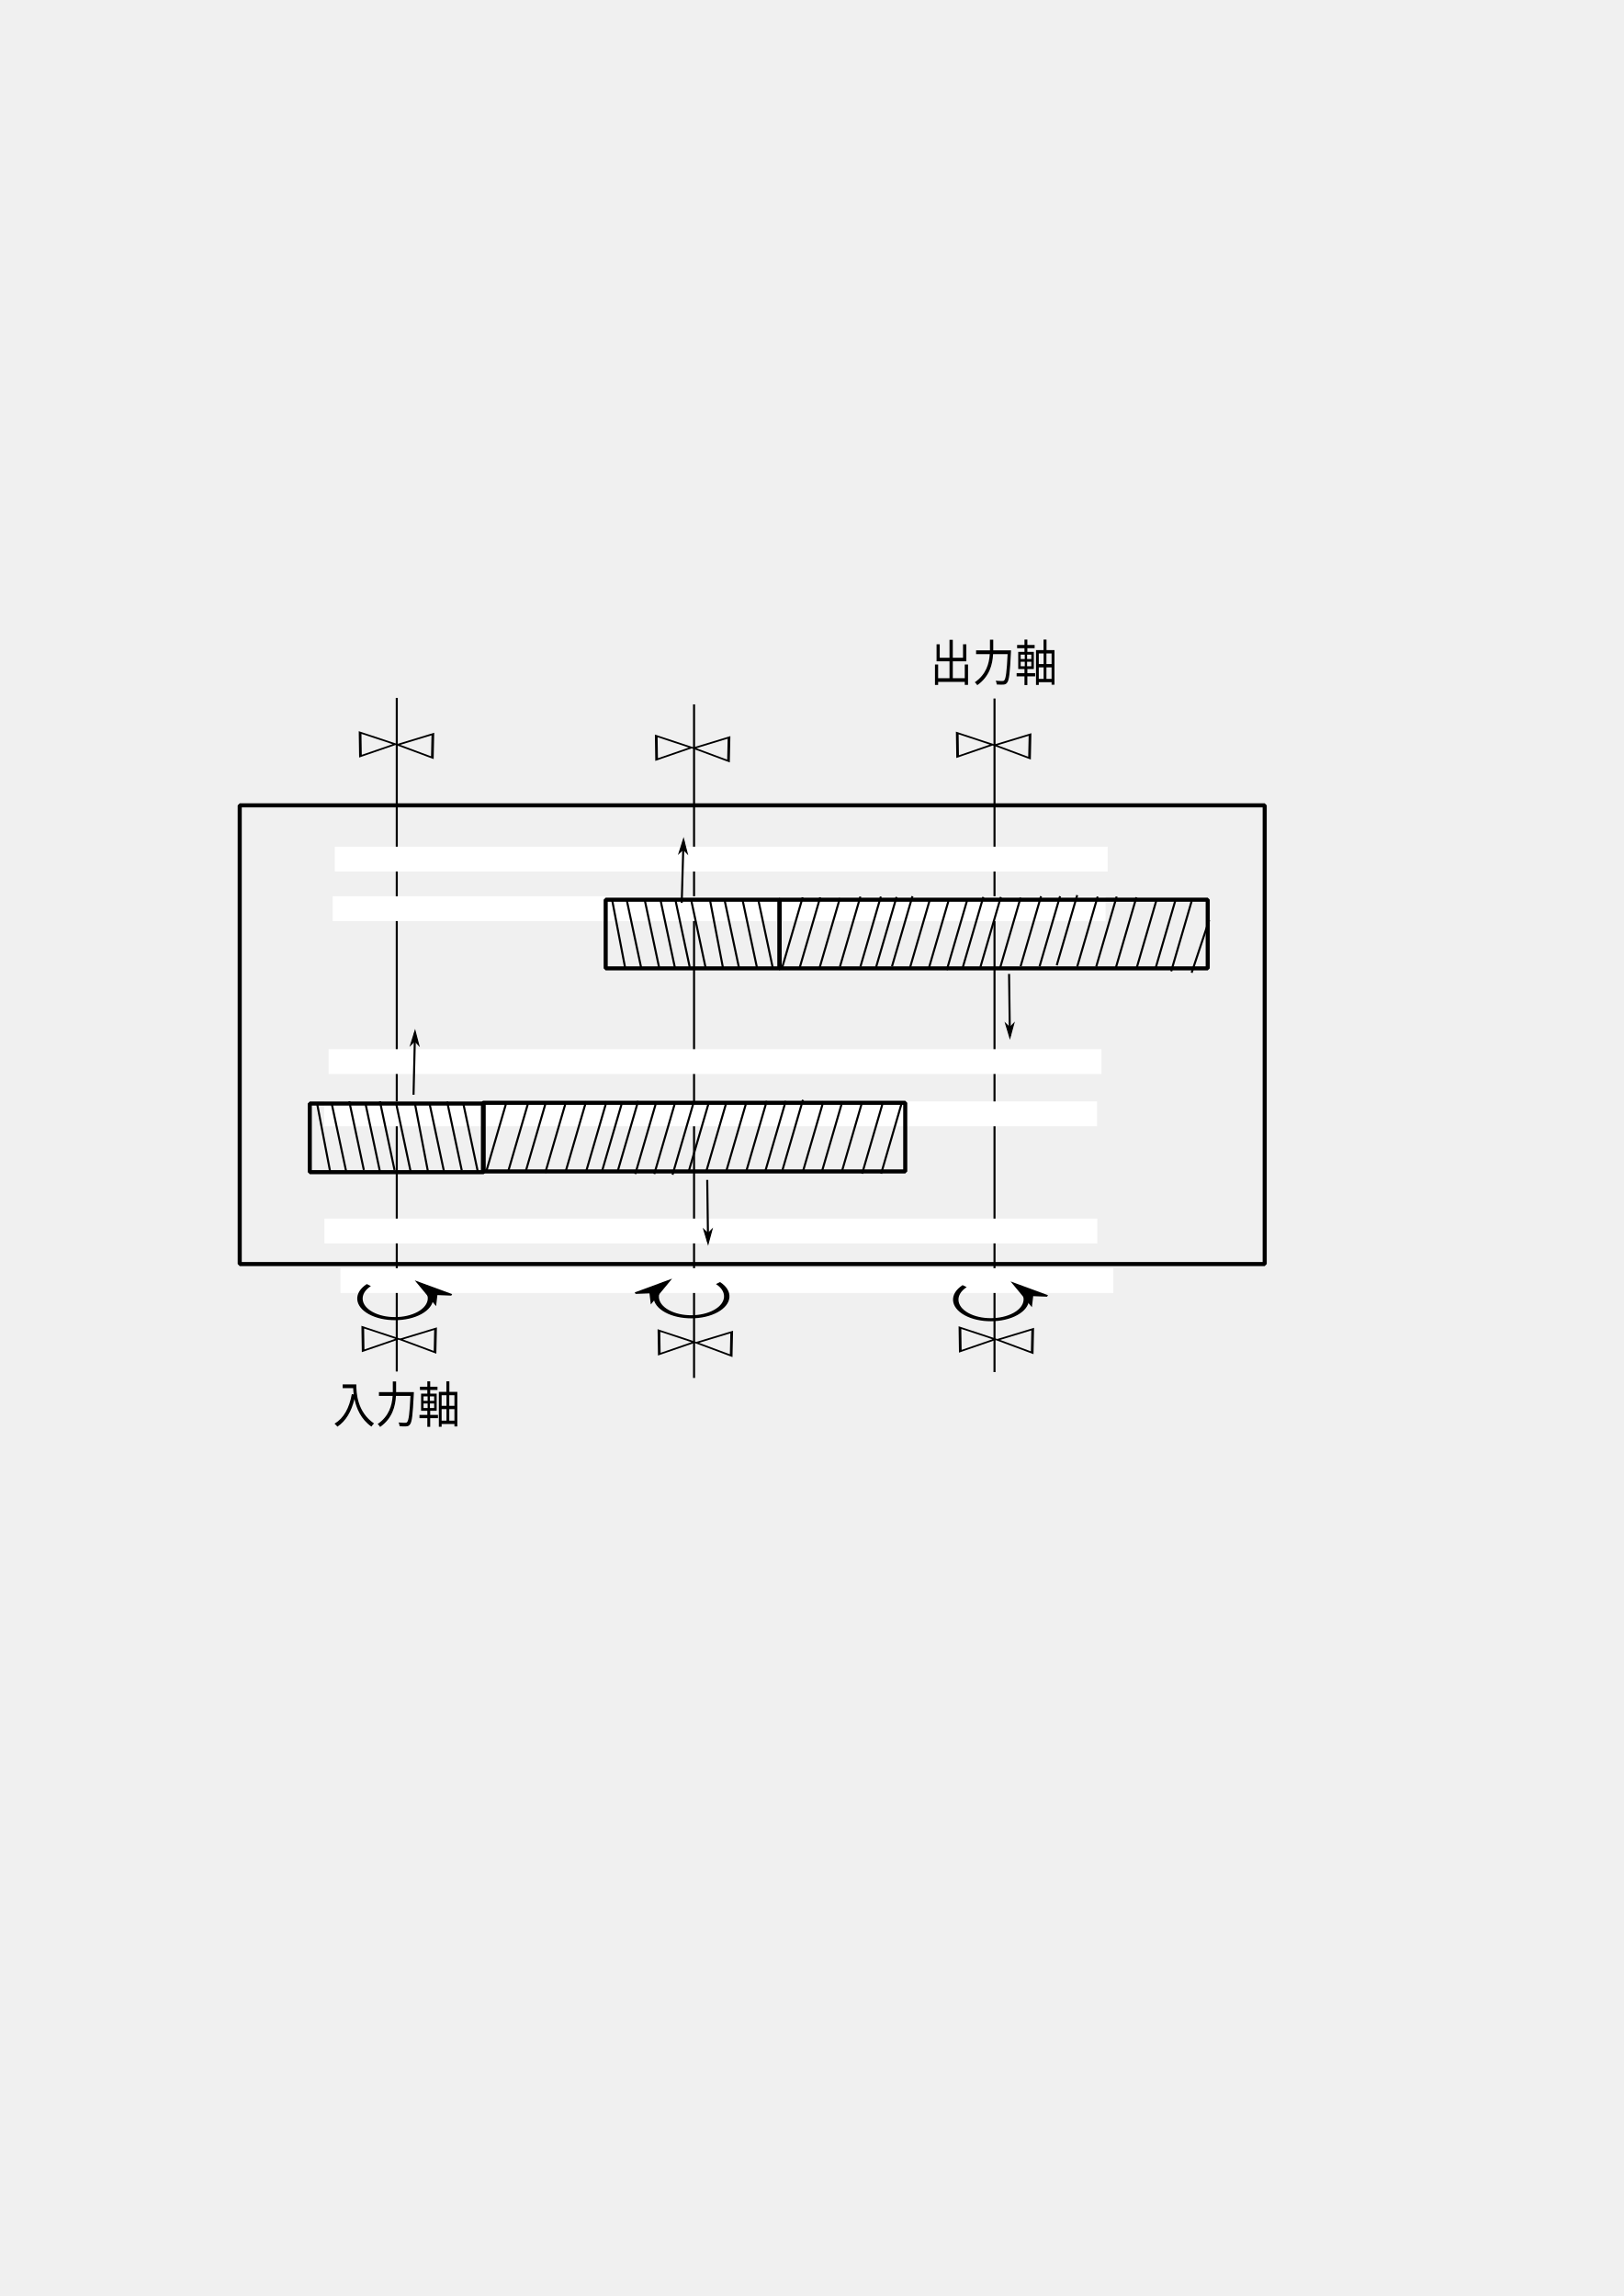
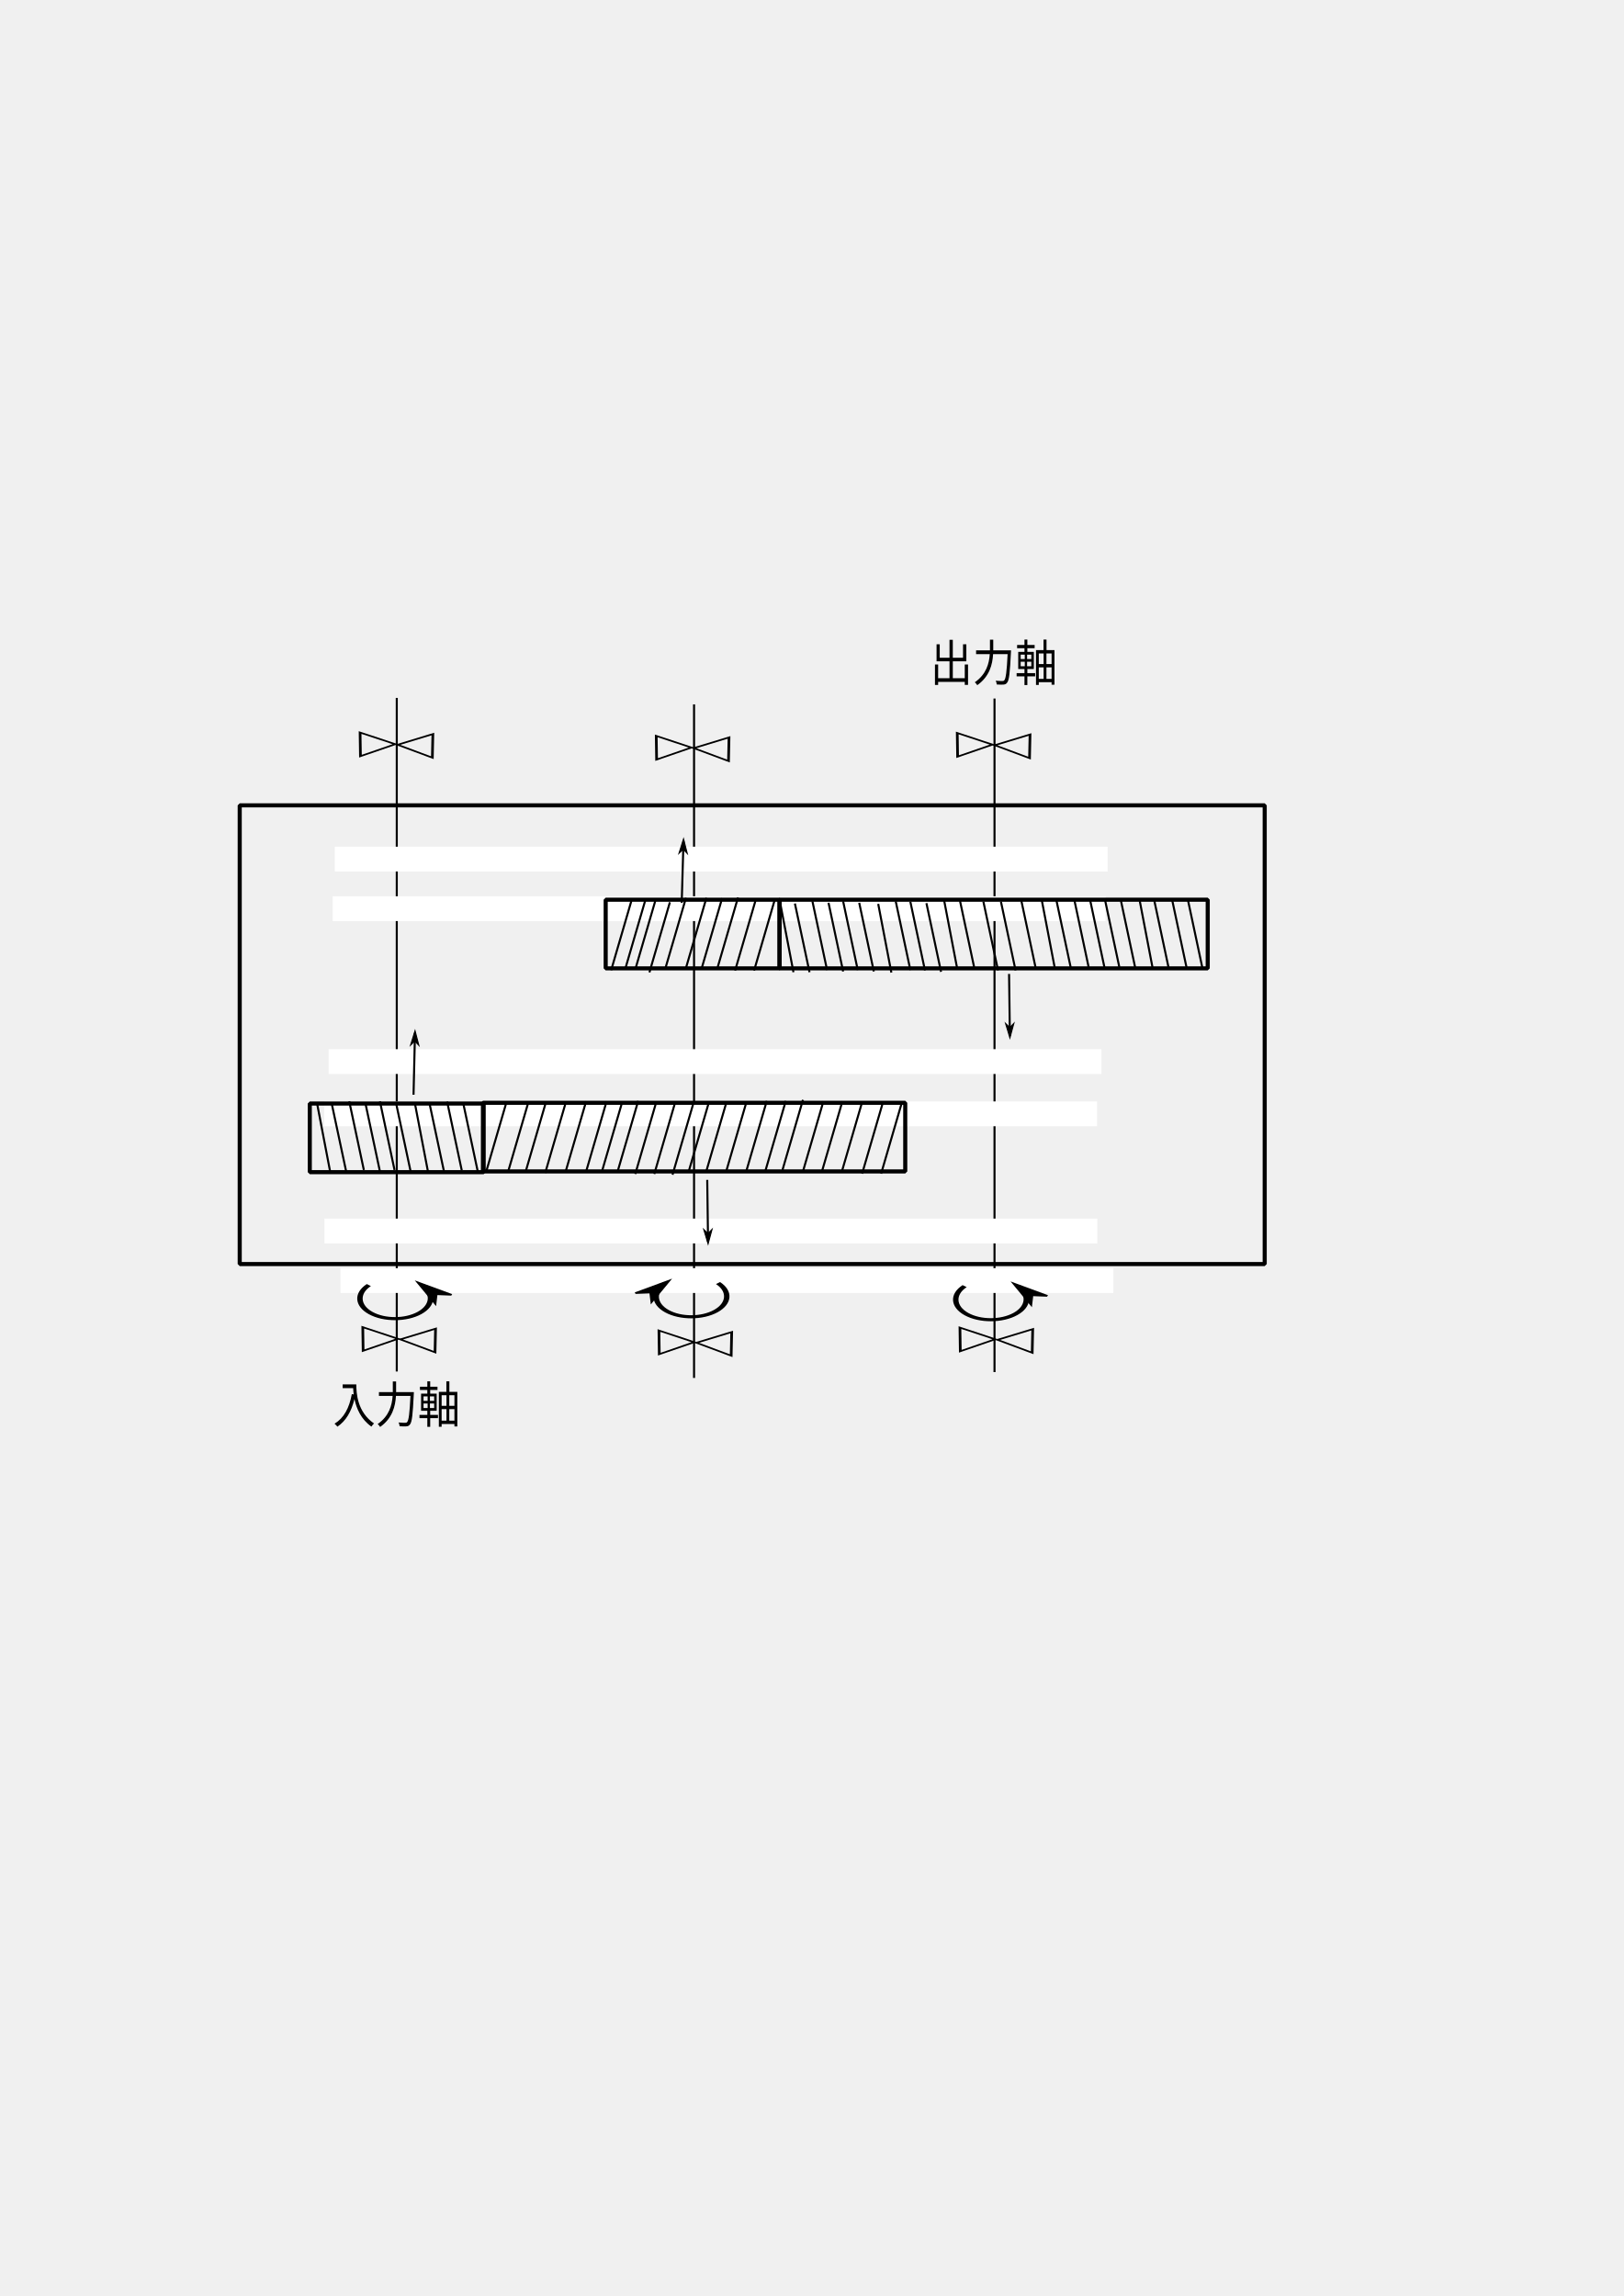
<svg xmlns="http://www.w3.org/2000/svg" width="210mm" height="297mm" id="svg2" version="1.1">
  <defs id="defs4">
    <marker orient="auto" refY="0.0" refX="0.0" id="Arrow1Mstart" style="overflow:visible">
      <path id="path4016" d="M 0.0,0.0 L 5.0,-5.0 L -12.5,0.0 L 5.0,5.0 L 0.0,0.0 z " style="fill-rule:evenodd;stroke:#000000;stroke-width:1.0pt" transform="scale(0.4) translate(10,0)" />
    </marker>
    <marker orient="auto" refY="0.0" refX="0.0" id="Arrow1Mend" style="overflow:visible;">
      <path id="path4019" d="M 0.0,0.0 L 5.0,-5.0 L -12.5,0.0 L 5.0,5.0 L 0.0,0.0 z " style="fill-rule:evenodd;stroke:#000000;stroke-width:1.0pt;" transform="scale(0.4) rotate(180) translate(10,0)" />
    </marker>
    <marker orient="auto" refY="0.0" refX="0.0" id="Arrow1Lend" style="overflow:visible;">
      <path id="path4013" d="M 0.0,0.0 L 5.0,-5.0 L -12.5,0.0 L 5.0,5.0 L 0.0,0.0 z " style="fill-rule:evenodd;stroke:#000000;stroke-width:1.0pt;" transform="scale(0.8) rotate(180) translate(12.5,0)" />
    </marker>
    <marker orient="auto" refY="0" refX="0" id="Arrow1Mstart-7" style="overflow:visible">
      <path id="path4016-7" d="M 0,0 5,-5 -12.5,0 5,5 0,0 z" style="fill-rule:evenodd;stroke:#000000;stroke-width:1pt" transform="matrix(0.4,0,0,0.4,4,0)" />
    </marker>
    <marker orient="auto" refY="0" refX="0" id="Arrow1Mstart-9" style="overflow:visible">
      <path id="path4016-1" d="M 0,0 5,-5 -12.5,0 5,5 0,0 z" style="fill-rule:evenodd;stroke:#000000;stroke-width:1pt" transform="matrix(0.4,0,0,0.4,4,0)" />
    </marker>
    <marker orient="auto" refY="0" refX="0" id="Arrow1Mend-1" style="overflow:visible">
      <path id="path4019-9" d="M 0,0 5,-5 -12.5,0 5,5 0,0 z" style="fill-rule:evenodd;stroke:#000000;stroke-width:1pt" transform="matrix(-0.4,0,0,-0.4,-4,0)" />
    </marker>
    <marker orient="auto" refY="0" refX="0" id="Arrow1Mend-6" style="overflow:visible">
      <path id="path4019-6" d="M 0,0 5,-5 -12.5,0 5,5 0,0 z" style="fill-rule:evenodd;stroke:#000000;stroke-width:1pt" transform="matrix(-0.4,0,0,-0.4,-4,0)" />
    </marker>
    <marker orient="auto" refY="0" refX="0" id="Arrow1Mend-5" style="overflow:visible">
      <path id="path4019-8" d="M 0,0 5,-5 -12.5,0 5,5 0,0 z" style="fill-rule:evenodd;stroke:#000000;stroke-width:1pt" transform="matrix(-0.4,0,0,-0.4,-4,0)" />
    </marker>
  </defs>
  <g id="layer1">
    <g id="g6292">
      <rect y="393.743" x="117.178" height="224.254" width="501.036" id="rect2987" style="fill:none;stroke:#000000;stroke-width:2;stroke-miterlimit:0;stroke-opacity:1;stroke-dasharray:none" />
      <path id="path3757" d="m 193.949,670.525 0,-329.31" style="fill:none;stroke:#000000;stroke-width:1px;stroke-linecap:butt;stroke-linejoin:miter;stroke-opacity:1" />
      <path id="path3757-1" d="m 339.268,673.678 0,-329.31" style="fill:none;stroke:#000000;stroke-width:1px;stroke-linecap:butt;stroke-linejoin:miter;stroke-opacity:1" />
      <path id="path3757-3" d="m 486.137,670.82 0,-329.31" style="fill:none;stroke:#000000;stroke-width:1px;stroke-linecap:butt;stroke-linejoin:miter;stroke-opacity:1" />
      <rect y="413.946" x="163.645" height="12.122" width="377.797" id="rect3784" style="fill:#ffffff;fill-opacity:1;stroke:none" />
      <rect y="438.189" x="162.635" height="12.122" width="377.797" id="rect3784-1" style="fill:#ffffff;fill-opacity:1;stroke:none" />
      <rect y="512.941" x="160.614" height="12.122" width="377.797" id="rect3784-4" style="fill:#ffffff;fill-opacity:1;stroke:none" />
      <rect y="538.49" x="158.471" height="12.122" width="377.797" id="rect3784-5" style="fill:#ffffff;fill-opacity:1;stroke:none" />
      <rect y="595.773" x="158.594" height="12.122" width="377.797" id="rect3784-6" style="fill:#ffffff;fill-opacity:1;stroke:none" />
      <rect y="620.017" x="166.43" height="12.122" width="377.797" id="rect3784-3" style="fill:#ffffff;fill-opacity:1;stroke:none" />
      <path transform="matrix(0.3785678,-0.06455044,0.1103935,0.2213602,75.52977,295.4933)" d="m 203.571,368.076 -48.59,12.339 13.609,-48.25 z" id="path3851" style="fill:none;stroke:#000000;stroke-width:3.316;stroke-opacity:1" />
      <path transform="matrix(-0.3806904,0.0505484,-0.1021566,-0.22528,309.4533,436.7437)" d="m 203.571,368.076 -48.59,12.339 13.609,-48.25 z" id="path3851-4" style="fill:none;stroke:#000000;stroke-width:3.316;stroke-opacity:1" />
      <path transform="matrix(0.3785678,-0.06455044,0.1103935,0.2213602,220.2947,297.1397)" d="m 203.571,368.076 -48.59,12.339 13.609,-48.25 z" id="path3851-9" style="fill:none;stroke:#000000;stroke-width:3.316;stroke-opacity:1" />
      <path transform="matrix(-0.3806904,0.0505484,-0.1021566,-0.22528,454.2183,438.3901)" d="m 203.571,368.076 -48.59,12.339 13.609,-48.25 z" id="path3851-4-8" style="fill:none;stroke:#000000;stroke-width:3.316;stroke-opacity:1" />
      <path transform="matrix(0.3785678,-0.06455044,0.1103935,0.2213602,367.4376,295.7111)" d="m 203.571,368.076 -48.59,12.339 13.609,-48.25 z" id="path3851-5" style="fill:none;stroke:#000000;stroke-width:3.316;stroke-opacity:1" />
      <path transform="matrix(-0.3806904,0.0505484,-0.1021566,-0.22528,601.3611,436.9616)" d="m 203.571,368.076 -48.59,12.339 13.609,-48.25 z" id="path3851-4-3" style="fill:none;stroke:#000000;stroke-width:3.316;stroke-opacity:1" />
      <path transform="matrix(0.3785678,-0.06455044,0.1103935,0.2213602,76.84081,586.2076)" d="m 203.571,368.076 -48.59,12.339 13.609,-48.25 z" id="path3851-6" style="fill:none;stroke:#000000;stroke-width:3.316;stroke-opacity:1" />
      <path transform="matrix(-0.3806904,0.0505484,-0.1021566,-0.22528,310.7643,727.458)" d="m 203.571,368.076 -48.59,12.339 13.609,-48.25 z" id="path3851-4-34" style="fill:none;stroke:#000000;stroke-width:3.316;stroke-opacity:1" />
      <path transform="matrix(0.3785678,-0.06455044,0.1103935,0.2213602,221.6058,587.854)" d="m 203.571,368.076 -48.59,12.339 13.609,-48.25 z" id="path3851-9-4" style="fill:none;stroke:#000000;stroke-width:3.316;stroke-opacity:1" />
      <path transform="matrix(-0.3806904,0.0505484,-0.1021566,-0.22528,455.5293,729.1044)" d="m 203.571,368.076 -48.59,12.339 13.609,-48.25 z" id="path3851-4-8-4" style="fill:none;stroke:#000000;stroke-width:3.316;stroke-opacity:1" />
      <path transform="matrix(0.3785678,-0.06455044,0.1103935,0.2213602,368.7486,586.4254)" d="m 203.571,368.076 -48.59,12.339 13.609,-48.25 z" id="path3851-5-9" style="fill:none;stroke:#000000;stroke-width:3.316;stroke-opacity:1" />
      <path transform="matrix(-0.3806904,0.0505484,-0.1021566,-0.22528,602.6722,727.6758)" d="m 203.571,368.076 -48.59,12.339 13.609,-48.25 z" id="path3851-4-3-4" style="fill:none;stroke:#000000;stroke-width:3.316;stroke-opacity:1" />
      <text transform="scale(0.9268657,1.078905)" id="text3934" y="644.74" x="175.628" style="font-size:22.361px;font-style:normal;font-weight:normal;line-height:125%;letter-spacing:0px;word-spacing:0px;fill:#000000;fill-opacity:1;stroke:none;font-family:Sans" xml:space="preserve">
        <tspan y="644.74" x="175.628" id="tspan3936">入力軸</tspan>
      </text>
      <text transform="scale(0.9268657,1.078905)" id="text3934-7" y="308.611" x="490.564" style="font-size:22.361px;font-style:normal;font-weight:normal;line-height:125%;letter-spacing:0px;word-spacing:0px;fill:#000000;fill-opacity:1;stroke:none;font-family:Sans" xml:space="preserve">
        <tspan y="308.611" x="490.564" id="tspan3936-5">出力軸</tspan>
      </text>
      <rect y="539.505" x="151.429" height="33.571" width="85" id="rect3959" style="fill:none;stroke:#000000;stroke-width:2;stroke-miterlimit:0;stroke-opacity:1;stroke-dasharray:none" />
      <rect y="439.862" x="296.071" height="33.571" width="85" id="rect3959-8" style="fill:none;stroke:#000000;stroke-width:2;stroke-miterlimit:0;stroke-opacity:1;stroke-dasharray:none" />
      <rect y="539.148" x="236.071" height="33.571" width="206.429" id="rect3959-1" style="fill:none;stroke:#000000;stroke-width:2;stroke-miterlimit:0;stroke-opacity:1;stroke-dasharray:none" />
      <rect y="439.862" x="381.071" height="33.571" width="209.286" id="rect3959-1-9" style="fill:none;stroke:#000000;stroke-width:2;stroke-miterlimit:0;stroke-opacity:1;stroke-dasharray:none" />
      <path transform="matrix(0.1976536,0.03974045,-0.06991583,0.1123472,159.6087,575.6817)" d="M 356.347,341.42 A 82.143,83.214 0 1 1 240.201,383.141" id="path4450" style="fill:none;stroke:#000000;stroke-width:12.653;stroke-miterlimit:0;stroke-opacity:1;stroke-dasharray:none;marker-start:url(#Arrow1Mstart);marker-end:none" />
      <path transform="matrix(0.1976536,0.03974045,-0.06991583,0.1123472,304.4226,574.7748)" d="M 356.347,341.42 A 82.143,83.214 0 1 1 240.201,383.141" id="path4450-9" style="fill:none;stroke:#000000;stroke-width:12.653;stroke-miterlimit:0;stroke-opacity:1;stroke-dasharray:none;marker-start:none;marker-end:url(#Arrow1Mend)" />
      <path transform="matrix(0.1976536,0.03974045,-0.06991583,0.1123472,450.8512,576.2034)" d="M 356.347,341.42 A 82.143,83.214 0 1 1 240.201,383.141" id="path4450-3" style="fill:none;stroke:#000000;stroke-width:12.653;stroke-miterlimit:0;stroke-opacity:1;stroke-dasharray:none;marker-start:url(#Arrow1Mstart);marker-end:none" />
      <path id="path5616" d="m 155,539.505 c 6.429,33.571 6.429,33.571 6.429,33.571" style="fill:none;stroke:#000000;stroke-width:1px;stroke-linecap:butt;stroke-linejoin:miter;stroke-opacity:1" />
      <path id="path5618" d="m 162.143,539.505 7.143,33.571" style="fill:none;stroke:#000000;stroke-width:1px;stroke-linecap:butt;stroke-linejoin:miter;stroke-opacity:1" />
      <path id="path5618-7" d="m 170.714,538.434 7.143,33.571" style="fill:none;stroke:#000000;stroke-width:1px;stroke-linecap:butt;stroke-linejoin:miter;stroke-opacity:1" />
      <path id="path5618-4" d="m 178.571,539.148 7.143,33.571" style="fill:none;stroke:#000000;stroke-width:1px;stroke-linecap:butt;stroke-linejoin:miter;stroke-opacity:1" />
      <path id="path5618-4-6" d="m 185.714,538.434 7.143,33.571" style="fill:none;stroke:#000000;stroke-width:1px;stroke-linecap:butt;stroke-linejoin:miter;stroke-opacity:1" />
      <path id="path5618-4-8" d="m 193.571,539.148 7.143,33.571" style="fill:none;stroke:#000000;stroke-width:1px;stroke-linecap:butt;stroke-linejoin:miter;stroke-opacity:1" />
      <path id="path5616-8" d="m 202.857,539.684 c 6.429,33.571 6.429,33.571 6.429,33.571" style="fill:none;stroke:#000000;stroke-width:1px;stroke-linecap:butt;stroke-linejoin:miter;stroke-opacity:1" />
      <path id="path5618-46" d="m 210,539.684 7.143,33.571" style="fill:none;stroke:#000000;stroke-width:1px;stroke-linecap:butt;stroke-linejoin:miter;stroke-opacity:1" />
      <path id="path5618-7-3" d="m 218.571,538.612 7.143,33.571" style="fill:none;stroke:#000000;stroke-width:1px;stroke-linecap:butt;stroke-linejoin:miter;stroke-opacity:1" />
      <path id="path5618-4-86" d="m 226.429,539.326 7.143,33.571" style="fill:none;stroke:#000000;stroke-width:1px;stroke-linecap:butt;stroke-linejoin:miter;stroke-opacity:1" />
-       <path id="path5616-1" d="m 299.286,440.309 c 6.429,33.571 6.429,33.571 6.429,33.571" style="fill:none;stroke:#000000;stroke-width:1px;stroke-linecap:butt;stroke-linejoin:miter;stroke-opacity:1" />
-       <path id="path5618-79" d="m 306.429,440.309 7.143,33.571" style="fill:none;stroke:#000000;stroke-width:1px;stroke-linecap:butt;stroke-linejoin:miter;stroke-opacity:1" />
-       <path id="path5618-7-5" d="m 315,439.237 7.143,33.571" style="fill:none;stroke:#000000;stroke-width:1px;stroke-linecap:butt;stroke-linejoin:miter;stroke-opacity:1" />
-       <path id="path5618-4-1" d="m 322.857,439.951 7.143,33.571" style="fill:none;stroke:#000000;stroke-width:1px;stroke-linecap:butt;stroke-linejoin:miter;stroke-opacity:1" />
-       <path id="path5618-4-6-6" d="m 330,439.237 7.143,33.571" style="fill:none;stroke:#000000;stroke-width:1px;stroke-linecap:butt;stroke-linejoin:miter;stroke-opacity:1" />
-       <path id="path5618-4-8-7" d="m 337.857,439.951 7.143,33.571" style="fill:none;stroke:#000000;stroke-width:1px;stroke-linecap:butt;stroke-linejoin:miter;stroke-opacity:1" />
-       <path id="path5616-8-8" d="m 347.143,440.487 c 6.429,33.571 6.429,33.571 6.429,33.571" style="fill:none;stroke:#000000;stroke-width:1px;stroke-linecap:butt;stroke-linejoin:miter;stroke-opacity:1" />
-       <path id="path5618-46-5" d="m 354.286,440.487 7.143,33.571" style="fill:none;stroke:#000000;stroke-width:1px;stroke-linecap:butt;stroke-linejoin:miter;stroke-opacity:1" />
-       <path id="path5618-7-3-2" d="M 362.857,439.416 370,472.987" style="fill:none;stroke:#000000;stroke-width:1px;stroke-linecap:butt;stroke-linejoin:miter;stroke-opacity:1" />
-       <path id="path5618-4-86-6" d="m 370.714,440.13 7.143,33.571" style="fill:none;stroke:#000000;stroke-width:1px;stroke-linecap:butt;stroke-linejoin:miter;stroke-opacity:1" />
      <path id="path5775" d="m 440.714,539.505 -10,34.286" style="fill:none;stroke:#000000;stroke-width:1px;stroke-linecap:butt;stroke-linejoin:miter;stroke-opacity:1" />
      <path id="path5775-1" d="m 431.429,539.505 -10,34.286" style="fill:none;stroke:#000000;stroke-width:1px;stroke-linecap:butt;stroke-linejoin:miter;stroke-opacity:1" />
      <path id="path5775-13" d="m 421.429,538.791 -10,34.286" style="fill:none;stroke:#000000;stroke-width:1px;stroke-linecap:butt;stroke-linejoin:miter;stroke-opacity:1" />
      <path id="path5775-6" d="m 411.786,538.434 -10,34.286" style="fill:none;stroke:#000000;stroke-width:1px;stroke-linecap:butt;stroke-linejoin:miter;stroke-opacity:1" />
      <path id="path5775-1-9" d="m 402.5,538.434 -10,34.286" style="fill:none;stroke:#000000;stroke-width:1px;stroke-linecap:butt;stroke-linejoin:miter;stroke-opacity:1" />
      <path id="path5775-13-9" d="m 392.5,537.719 -10,34.286" style="fill:none;stroke:#000000;stroke-width:1px;stroke-linecap:butt;stroke-linejoin:miter;stroke-opacity:1" />
      <path id="path5775-7" d="m 384.107,538.255 -10,34.286" style="fill:none;stroke:#000000;stroke-width:1px;stroke-linecap:butt;stroke-linejoin:miter;stroke-opacity:1" />
      <path id="path5775-1-7" d="m 374.821,538.255 -10,34.286" style="fill:none;stroke:#000000;stroke-width:1px;stroke-linecap:butt;stroke-linejoin:miter;stroke-opacity:1" />
      <path id="path5775-13-2" d="m 364.821,538.969 -10,34.286" style="fill:none;stroke:#000000;stroke-width:1px;stroke-linecap:butt;stroke-linejoin:miter;stroke-opacity:1" />
      <path id="path5775-6-6" d="m 355.179,538.612 -10,34.286" style="fill:none;stroke:#000000;stroke-width:1px;stroke-linecap:butt;stroke-linejoin:miter;stroke-opacity:1" />
      <path id="path5775-1-9-7" d="m 346.607,538.612 -10,34.286" style="fill:none;stroke:#000000;stroke-width:1px;stroke-linecap:butt;stroke-linejoin:miter;stroke-opacity:1" />
      <path id="path5775-13-9-8" d="m 338.75,540.041 -10,34.286" style="fill:none;stroke:#000000;stroke-width:1px;stroke-linecap:butt;stroke-linejoin:miter;stroke-opacity:1" />
      <path id="path5775-13-9-9" d="m 304.196,538.612 -10,34.286" style="fill:none;stroke:#000000;stroke-width:1px;stroke-linecap:butt;stroke-linejoin:miter;stroke-opacity:1" />
      <path id="path5775-7-6" d="m 296.518,538.434 -10,34.286" style="fill:none;stroke:#000000;stroke-width:1px;stroke-linecap:butt;stroke-linejoin:miter;stroke-opacity:1" />
      <path id="path5775-1-7-7" d="m 286.518,538.434 -10,34.286" style="fill:none;stroke:#000000;stroke-width:1px;stroke-linecap:butt;stroke-linejoin:miter;stroke-opacity:1" />
      <path id="path5775-13-2-3" d="m 276.518,539.148 -10,34.286" style="fill:none;stroke:#000000;stroke-width:1px;stroke-linecap:butt;stroke-linejoin:miter;stroke-opacity:1" />
      <path id="path5775-6-6-4" d="m 266.875,538.791 -10,34.286" style="fill:none;stroke:#000000;stroke-width:1px;stroke-linecap:butt;stroke-linejoin:miter;stroke-opacity:1" />
      <path id="path5775-1-9-7-5" d="m 258.304,538.791 -10,34.286" style="fill:none;stroke:#000000;stroke-width:1px;stroke-linecap:butt;stroke-linejoin:miter;stroke-opacity:1" />
      <path id="path5775-13-9-8-6" d="m 247.589,538.791 -10,34.286" style="fill:none;stroke:#000000;stroke-width:1px;stroke-linecap:butt;stroke-linejoin:miter;stroke-opacity:1" />
      <path id="path5775-6-5" d="m 329.821,539.684 -10,34.286" style="fill:none;stroke:#000000;stroke-width:1px;stroke-linecap:butt;stroke-linejoin:miter;stroke-opacity:1" />
      <path id="path5775-1-9-6" d="m 320.536,539.684 -10,34.286" style="fill:none;stroke:#000000;stroke-width:1px;stroke-linecap:butt;stroke-linejoin:miter;stroke-opacity:1" />
      <path id="path5775-13-9-7" d="m 311.964,538.255 -10,34.286" style="fill:none;stroke:#000000;stroke-width:1px;stroke-linecap:butt;stroke-linejoin:miter;stroke-opacity:1" />
-       <path id="path5775-2" d="m 574.777,439.416 -10,34.286" style="fill:none;stroke:#000000;stroke-width:1px;stroke-linecap:butt;stroke-linejoin:miter;stroke-opacity:1" />
-       <path id="path5775-1-1" d="m 565.491,439.416 -10,34.286" style="fill:none;stroke:#000000;stroke-width:1px;stroke-linecap:butt;stroke-linejoin:miter;stroke-opacity:1" />
-       <path id="path5775-13-0" d="m 555.491,438.701 -10,34.286" style="fill:none;stroke:#000000;stroke-width:1px;stroke-linecap:butt;stroke-linejoin:miter;stroke-opacity:1" />
-       <path id="path5775-6-3" d="m 545.848,438.344 -10,34.286" style="fill:none;stroke:#000000;stroke-width:1px;stroke-linecap:butt;stroke-linejoin:miter;stroke-opacity:1" />
-       <path id="path5775-1-9-4" d="m 536.562,438.344 -10,34.286" style="fill:none;stroke:#000000;stroke-width:1px;stroke-linecap:butt;stroke-linejoin:miter;stroke-opacity:1" />
-       <path id="path5775-13-9-6" d="m 526.562,437.63 -10,34.286" style="fill:none;stroke:#000000;stroke-width:1px;stroke-linecap:butt;stroke-linejoin:miter;stroke-opacity:1" />
-       <path id="path5775-7-4" d="m 518.17,438.166 -10,34.286" style="fill:none;stroke:#000000;stroke-width:1px;stroke-linecap:butt;stroke-linejoin:miter;stroke-opacity:1" />
-       <path id="path5775-1-7-6" d="m 508.884,438.166 -10,34.286" style="fill:none;stroke:#000000;stroke-width:1px;stroke-linecap:butt;stroke-linejoin:miter;stroke-opacity:1" />
-       <path id="path5775-13-2-5" d="m 498.884,438.88 -10,34.286" style="fill:none;stroke:#000000;stroke-width:1px;stroke-linecap:butt;stroke-linejoin:miter;stroke-opacity:1" />
-       <path id="path5775-6-6-2" d="m 489.241,438.523 -10,34.286" style="fill:none;stroke:#000000;stroke-width:1px;stroke-linecap:butt;stroke-linejoin:miter;stroke-opacity:1" />
-       <path id="path5775-1-9-7-8" d="m 480.67,438.523 -10,34.286" style="fill:none;stroke:#000000;stroke-width:1px;stroke-linecap:butt;stroke-linejoin:miter;stroke-opacity:1" />
-       <path id="path5775-13-9-8-2" d="m 472.813,439.951 -10,34.286" style="fill:none;stroke:#000000;stroke-width:1px;stroke-linecap:butt;stroke-linejoin:miter;stroke-opacity:1" />
-       <path id="path5775-13-9-9-1" d="m 438.259,438.523 -10,34.286" style="fill:none;stroke:#000000;stroke-width:1px;stroke-linecap:butt;stroke-linejoin:miter;stroke-opacity:1" />
-       <path id="path5775-7-6-8" d="m 430.58,438.344 -10,34.286" style="fill:none;stroke:#000000;stroke-width:1px;stroke-linecap:butt;stroke-linejoin:miter;stroke-opacity:1" />
-       <path id="path5775-1-7-7-2" d="m 420.58,438.344 -10,34.286" style="fill:none;stroke:#000000;stroke-width:1px;stroke-linecap:butt;stroke-linejoin:miter;stroke-opacity:1" />
-       <path id="path5775-13-2-3-4" d="m 410.58,439.059 -10,34.286" style="fill:none;stroke:#000000;stroke-width:1px;stroke-linecap:butt;stroke-linejoin:miter;stroke-opacity:1" />
-       <path id="path5775-6-6-4-5" d="m 400.938,438.701 -10,34.286" style="fill:none;stroke:#000000;stroke-width:1px;stroke-linecap:butt;stroke-linejoin:miter;stroke-opacity:1" />
-       <path id="path5775-1-9-7-5-2" d="m 392.366,438.701 -10,34.286" style="fill:none;stroke:#000000;stroke-width:1px;stroke-linecap:butt;stroke-linejoin:miter;stroke-opacity:1" />
-       <path id="path5775-6-5-4" d="m 463.884,439.594 -10,34.286" style="fill:none;stroke:#000000;stroke-width:1px;stroke-linecap:butt;stroke-linejoin:miter;stroke-opacity:1" />
-       <path id="path5775-1-9-6-7" d="m 454.598,439.594 -10,34.286" style="fill:none;stroke:#000000;stroke-width:1px;stroke-linecap:butt;stroke-linejoin:miter;stroke-opacity:1" />
-       <path id="path5775-13-9-7-0" d="m 446.027,438.166 -10,34.286" style="fill:none;stroke:#000000;stroke-width:1px;stroke-linecap:butt;stroke-linejoin:miter;stroke-opacity:1" />
-       <path id="path5775-1-1-0" d="M 591.071,449.862 582.5,475.576" style="fill:none;stroke:#000000;stroke-width:1px;stroke-linecap:butt;stroke-linejoin:miter;stroke-opacity:1" />
-       <path id="path5775-13-0-5" d="m 582.5,440.576 -10,34.286" style="fill:none;stroke:#000000;stroke-width:1px;stroke-linecap:butt;stroke-linejoin:miter;stroke-opacity:1" />
      <path id="path6041" d="m 202.143,535.219 0.714,-30.238" style="fill:none;stroke:#000000;stroke-width:1px;stroke-linecap:butt;stroke-linejoin:miter;stroke-opacity:1;marker-end:url(#Arrow1Mend)" />
      <path id="path6041-6" d="m 333.239,441.427 0.86,-30.238" style="fill:none;stroke:#000000;stroke-width:1px;stroke-linecap:butt;stroke-linejoin:miter;stroke-opacity:1;marker-end:url(#Arrow1Mend)" />
      <path id="path6041-2" d="m 345.717,576.858 0.397,30.244" style="fill:none;stroke:#000000;stroke-width:1px;stroke-linecap:butt;stroke-linejoin:miter;stroke-opacity:1;marker-end:url(#Arrow1Mend)" />
      <path id="path6041-2-3" d="m 493.253,476.151 0.397,30.244" style="fill:none;stroke:#000000;stroke-width:1px;stroke-linecap:butt;stroke-linejoin:miter;stroke-opacity:1;marker-end:url(#Arrow1Mend)" />
+       <path id="path5775-13-9-9-8" d="m 352.991,439.148 -10,34.286" style="fill:none;stroke:#000000;stroke-width:1px;stroke-linecap:butt;stroke-linejoin:miter;stroke-opacity:1" />
+       <path id="path5775-7-6-2" d="m 345.312,438.969 -10,34.286" style="fill:none;stroke:#000000;stroke-width:1px;stroke-linecap:butt;stroke-linejoin:miter;stroke-opacity:1" />
+       <path id="path5775-1-7-7-0" d="m 335.312,438.969 -10,34.286" style="fill:none;stroke:#000000;stroke-width:1px;stroke-linecap:butt;stroke-linejoin:miter;stroke-opacity:1" />
+       <path id="path5775-13-2-3-4" d="m 327.455,441.112 -10,34.286" style="fill:none;stroke:#000000;stroke-width:1px;stroke-linecap:butt;stroke-linejoin:miter;stroke-opacity:1" />
+       <path id="path5775-6-6-4-3" d="m 315.67,439.326 -10,34.286" style="fill:none;stroke:#000000;stroke-width:1px;stroke-linecap:butt;stroke-linejoin:miter;stroke-opacity:1" />
+       <path id="path5775-6-5-9" d="m 378.616,440.219 -10,34.286" style="fill:none;stroke:#000000;stroke-width:1px;stroke-linecap:butt;stroke-linejoin:miter;stroke-opacity:1" />
+       <path id="path5775-1-9-6-2" d="m 369.33,440.219 -10,34.286" style="fill:none;stroke:#000000;stroke-width:1px;stroke-linecap:butt;stroke-linejoin:miter;stroke-opacity:1" />
+       <path id="path5775-13-9-7-6" d="m 360.759,438.791 -10,34.286" style="fill:none;stroke:#000000;stroke-width:1px;stroke-linecap:butt;stroke-linejoin:miter;stroke-opacity:1" />
+       <path id="path5775-13-2-3-4-8" d="m 320.536,439.684 -10,34.286" style="fill:none;stroke:#000000;stroke-width:1px;stroke-linecap:butt;stroke-linejoin:miter;stroke-opacity:1" />
+       <path id="path5775-6-6-4-3-3" d="m 308.75,440.041 -10,34.286" style="fill:none;stroke:#000000;stroke-width:1px;stroke-linecap:butt;stroke-linejoin:miter;stroke-opacity:1" />
+       <path id="path5616-7" d="m 381.429,441.737 c 6.429,33.571 6.429,33.571 6.429,33.571" style="fill:none;stroke:#000000;stroke-width:1px;stroke-linecap:butt;stroke-linejoin:miter;stroke-opacity:1" />
+       <path id="path5618-0" d="m 388.571,441.737 7.143,33.571" style="fill:none;stroke:#000000;stroke-width:1px;stroke-linecap:butt;stroke-linejoin:miter;stroke-opacity:1" />
+       <path id="path5618-7-0" d="m 397.143,440.666 7.143,33.571" style="fill:none;stroke:#000000;stroke-width:1px;stroke-linecap:butt;stroke-linejoin:miter;stroke-opacity:1" />
+       <path id="path5618-4-1" d="m 405,441.38 7.143,33.571" style="fill:none;stroke:#000000;stroke-width:1px;stroke-linecap:butt;stroke-linejoin:miter;stroke-opacity:1" />
+       <path id="path5618-4-6-3" d="m 412.143,440.666 7.143,33.571" style="fill:none;stroke:#000000;stroke-width:1px;stroke-linecap:butt;stroke-linejoin:miter;stroke-opacity:1" />
+       <path id="path5618-4-8-0" d="m 420,441.38 7.143,33.571" style="fill:none;stroke:#000000;stroke-width:1px;stroke-linecap:butt;stroke-linejoin:miter;stroke-opacity:1" />
+       <path id="path5616-8-2" d="m 429.286,441.916 c 6.429,33.571 6.429,33.571 6.429,33.571" style="fill:none;stroke:#000000;stroke-width:1px;stroke-linecap:butt;stroke-linejoin:miter;stroke-opacity:1" />
+       <path id="path5618-46-9" d="m 499.286,440.487 7.143,33.571" style="fill:none;stroke:#000000;stroke-width:1px;stroke-linecap:butt;stroke-linejoin:miter;stroke-opacity:1" />
+       <path id="path5618-7-3-1" d="m 445,440.844 7.143,33.571" style="fill:none;stroke:#000000;stroke-width:1px;stroke-linecap:butt;stroke-linejoin:miter;stroke-opacity:1" />
+       <path id="path5618-4-86-8" d="M 452.857,441.559 460,475.13" style="fill:none;stroke:#000000;stroke-width:1px;stroke-linecap:butt;stroke-linejoin:miter;stroke-opacity:1" />
+       <path id="path5616-0" d="m 509.286,440.309 c 6.429,33.571 6.429,33.571 6.429,33.571" style="fill:none;stroke:#000000;stroke-width:1px;stroke-linecap:butt;stroke-linejoin:miter;stroke-opacity:1" />
+       <path id="path5618-8" d="m 516.429,440.309 7.143,33.571" style="fill:none;stroke:#000000;stroke-width:1px;stroke-linecap:butt;stroke-linejoin:miter;stroke-opacity:1" />
+       <path id="path5618-7-4" d="m 525,439.237 7.143,33.571" style="fill:none;stroke:#000000;stroke-width:1px;stroke-linecap:butt;stroke-linejoin:miter;stroke-opacity:1" />
+       <path id="path5618-4-9" d="m 532.857,439.951 7.143,33.571" style="fill:none;stroke:#000000;stroke-width:1px;stroke-linecap:butt;stroke-linejoin:miter;stroke-opacity:1" />
+       <path id="path5618-4-6-35" d="m 540,439.237 7.143,33.571" style="fill:none;stroke:#000000;stroke-width:1px;stroke-linecap:butt;stroke-linejoin:miter;stroke-opacity:1" />
+       <path id="path5618-4-8-6" d="m 547.857,439.951 7.143,33.571" style="fill:none;stroke:#000000;stroke-width:1px;stroke-linecap:butt;stroke-linejoin:miter;stroke-opacity:1" />
+       <path id="path5616-8-1" d="m 557.143,440.487 c 6.429,33.571 6.429,33.571 6.429,33.571" style="fill:none;stroke:#000000;stroke-width:1px;stroke-linecap:butt;stroke-linejoin:miter;stroke-opacity:1" />
+       <path id="path5618-46-6" d="m 564.286,440.487 7.143,33.571" style="fill:none;stroke:#000000;stroke-width:1px;stroke-linecap:butt;stroke-linejoin:miter;stroke-opacity:1" />
+       <path id="path5618-7-3-4" d="M 572.857,439.416 580,472.987" style="fill:none;stroke:#000000;stroke-width:1px;stroke-linecap:butt;stroke-linejoin:miter;stroke-opacity:1" />
+       <path id="path5618-4-86-7" d="m 580.714,440.13 7.143,33.571" style="fill:none;stroke:#000000;stroke-width:1px;stroke-linecap:butt;stroke-linejoin:miter;stroke-opacity:1" />
+       <path id="path5618-4-8-8" d="m 437.857,440.666 7.143,33.571" style="fill:none;stroke:#000000;stroke-width:1px;stroke-linecap:butt;stroke-linejoin:miter;stroke-opacity:1" />
+       <path id="path5616-8-9" d="m 461.429,439.773 c 6.429,33.571 6.429,33.571 6.429,33.571" style="fill:none;stroke:#000000;stroke-width:1px;stroke-linecap:butt;stroke-linejoin:miter;stroke-opacity:1" />
+       <path id="path5618-46-5" d="m 469.286,440.487 7.143,33.571" style="fill:none;stroke:#000000;stroke-width:1px;stroke-linecap:butt;stroke-linejoin:miter;stroke-opacity:1" />
+       <path id="path5618-7-3-0" d="m 480.714,440.844 7.143,33.571" style="fill:none;stroke:#000000;stroke-width:1px;stroke-linecap:butt;stroke-linejoin:miter;stroke-opacity:1" />
+       <path id="path5618-4-86-1" d="m 489.286,440.844 7.143,33.571" style="fill:none;stroke:#000000;stroke-width:1px;stroke-linecap:butt;stroke-linejoin:miter;stroke-opacity:1" />
    </g>
  </g>
</svg>
